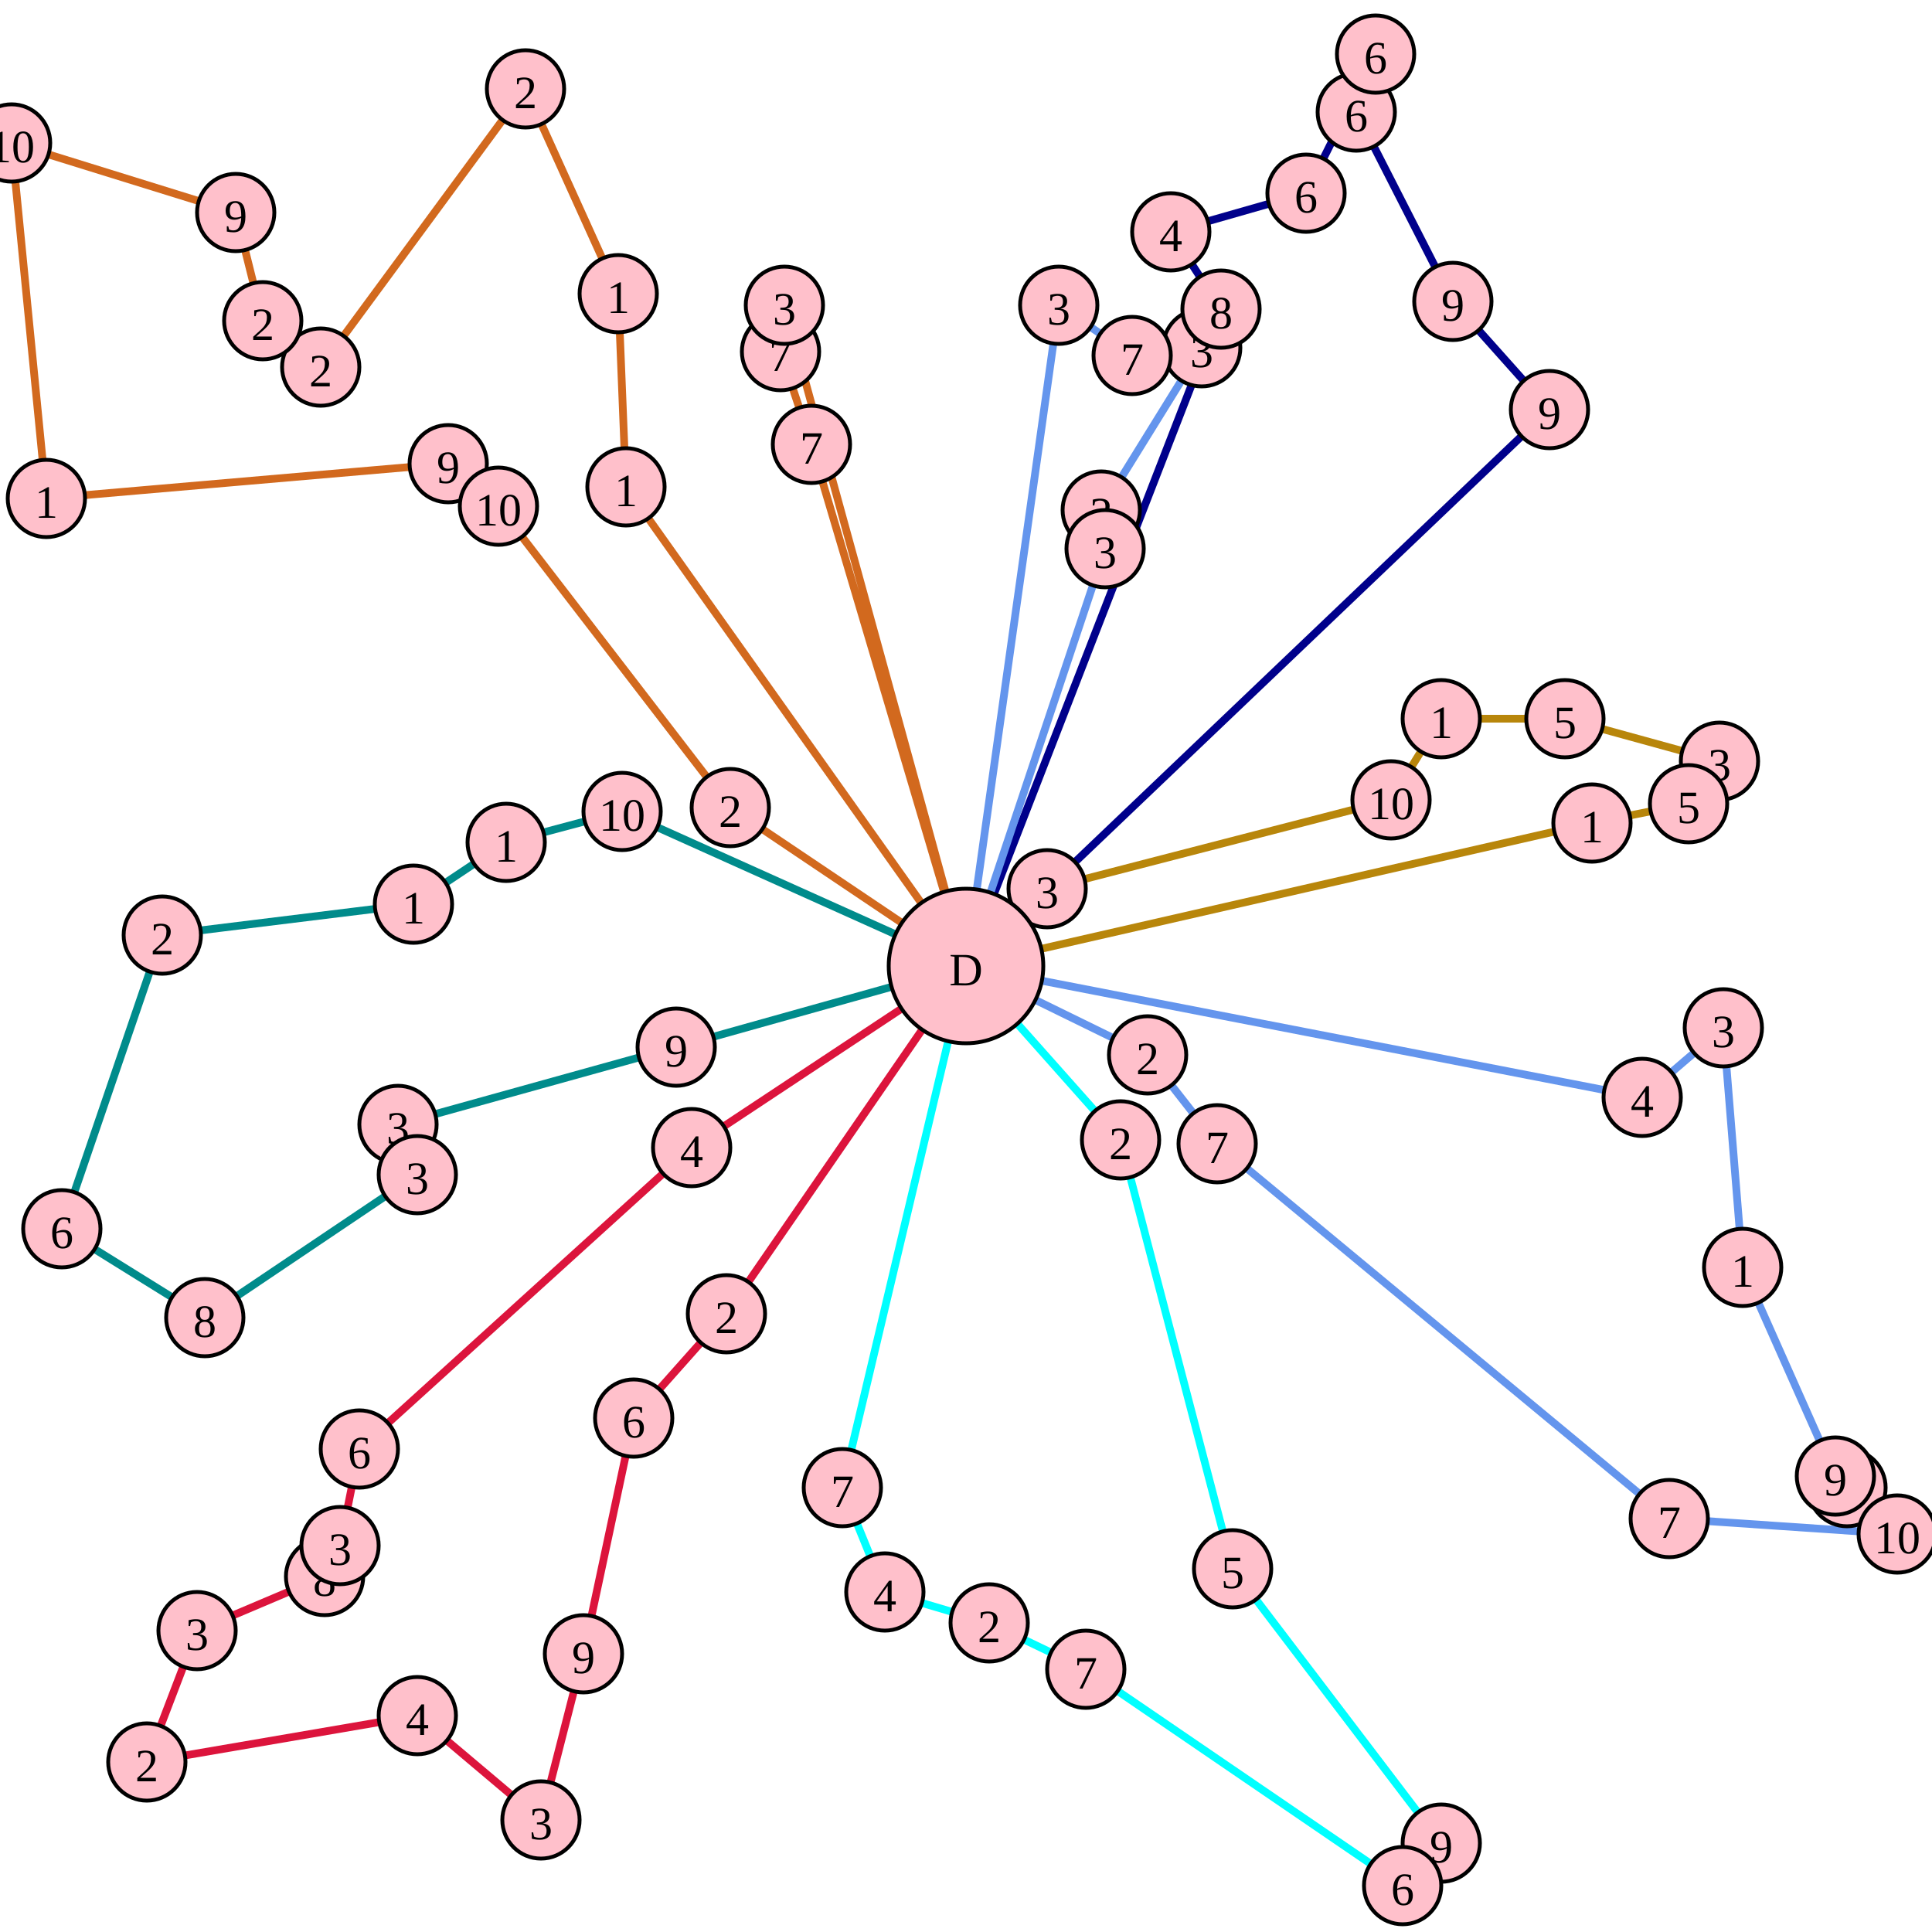
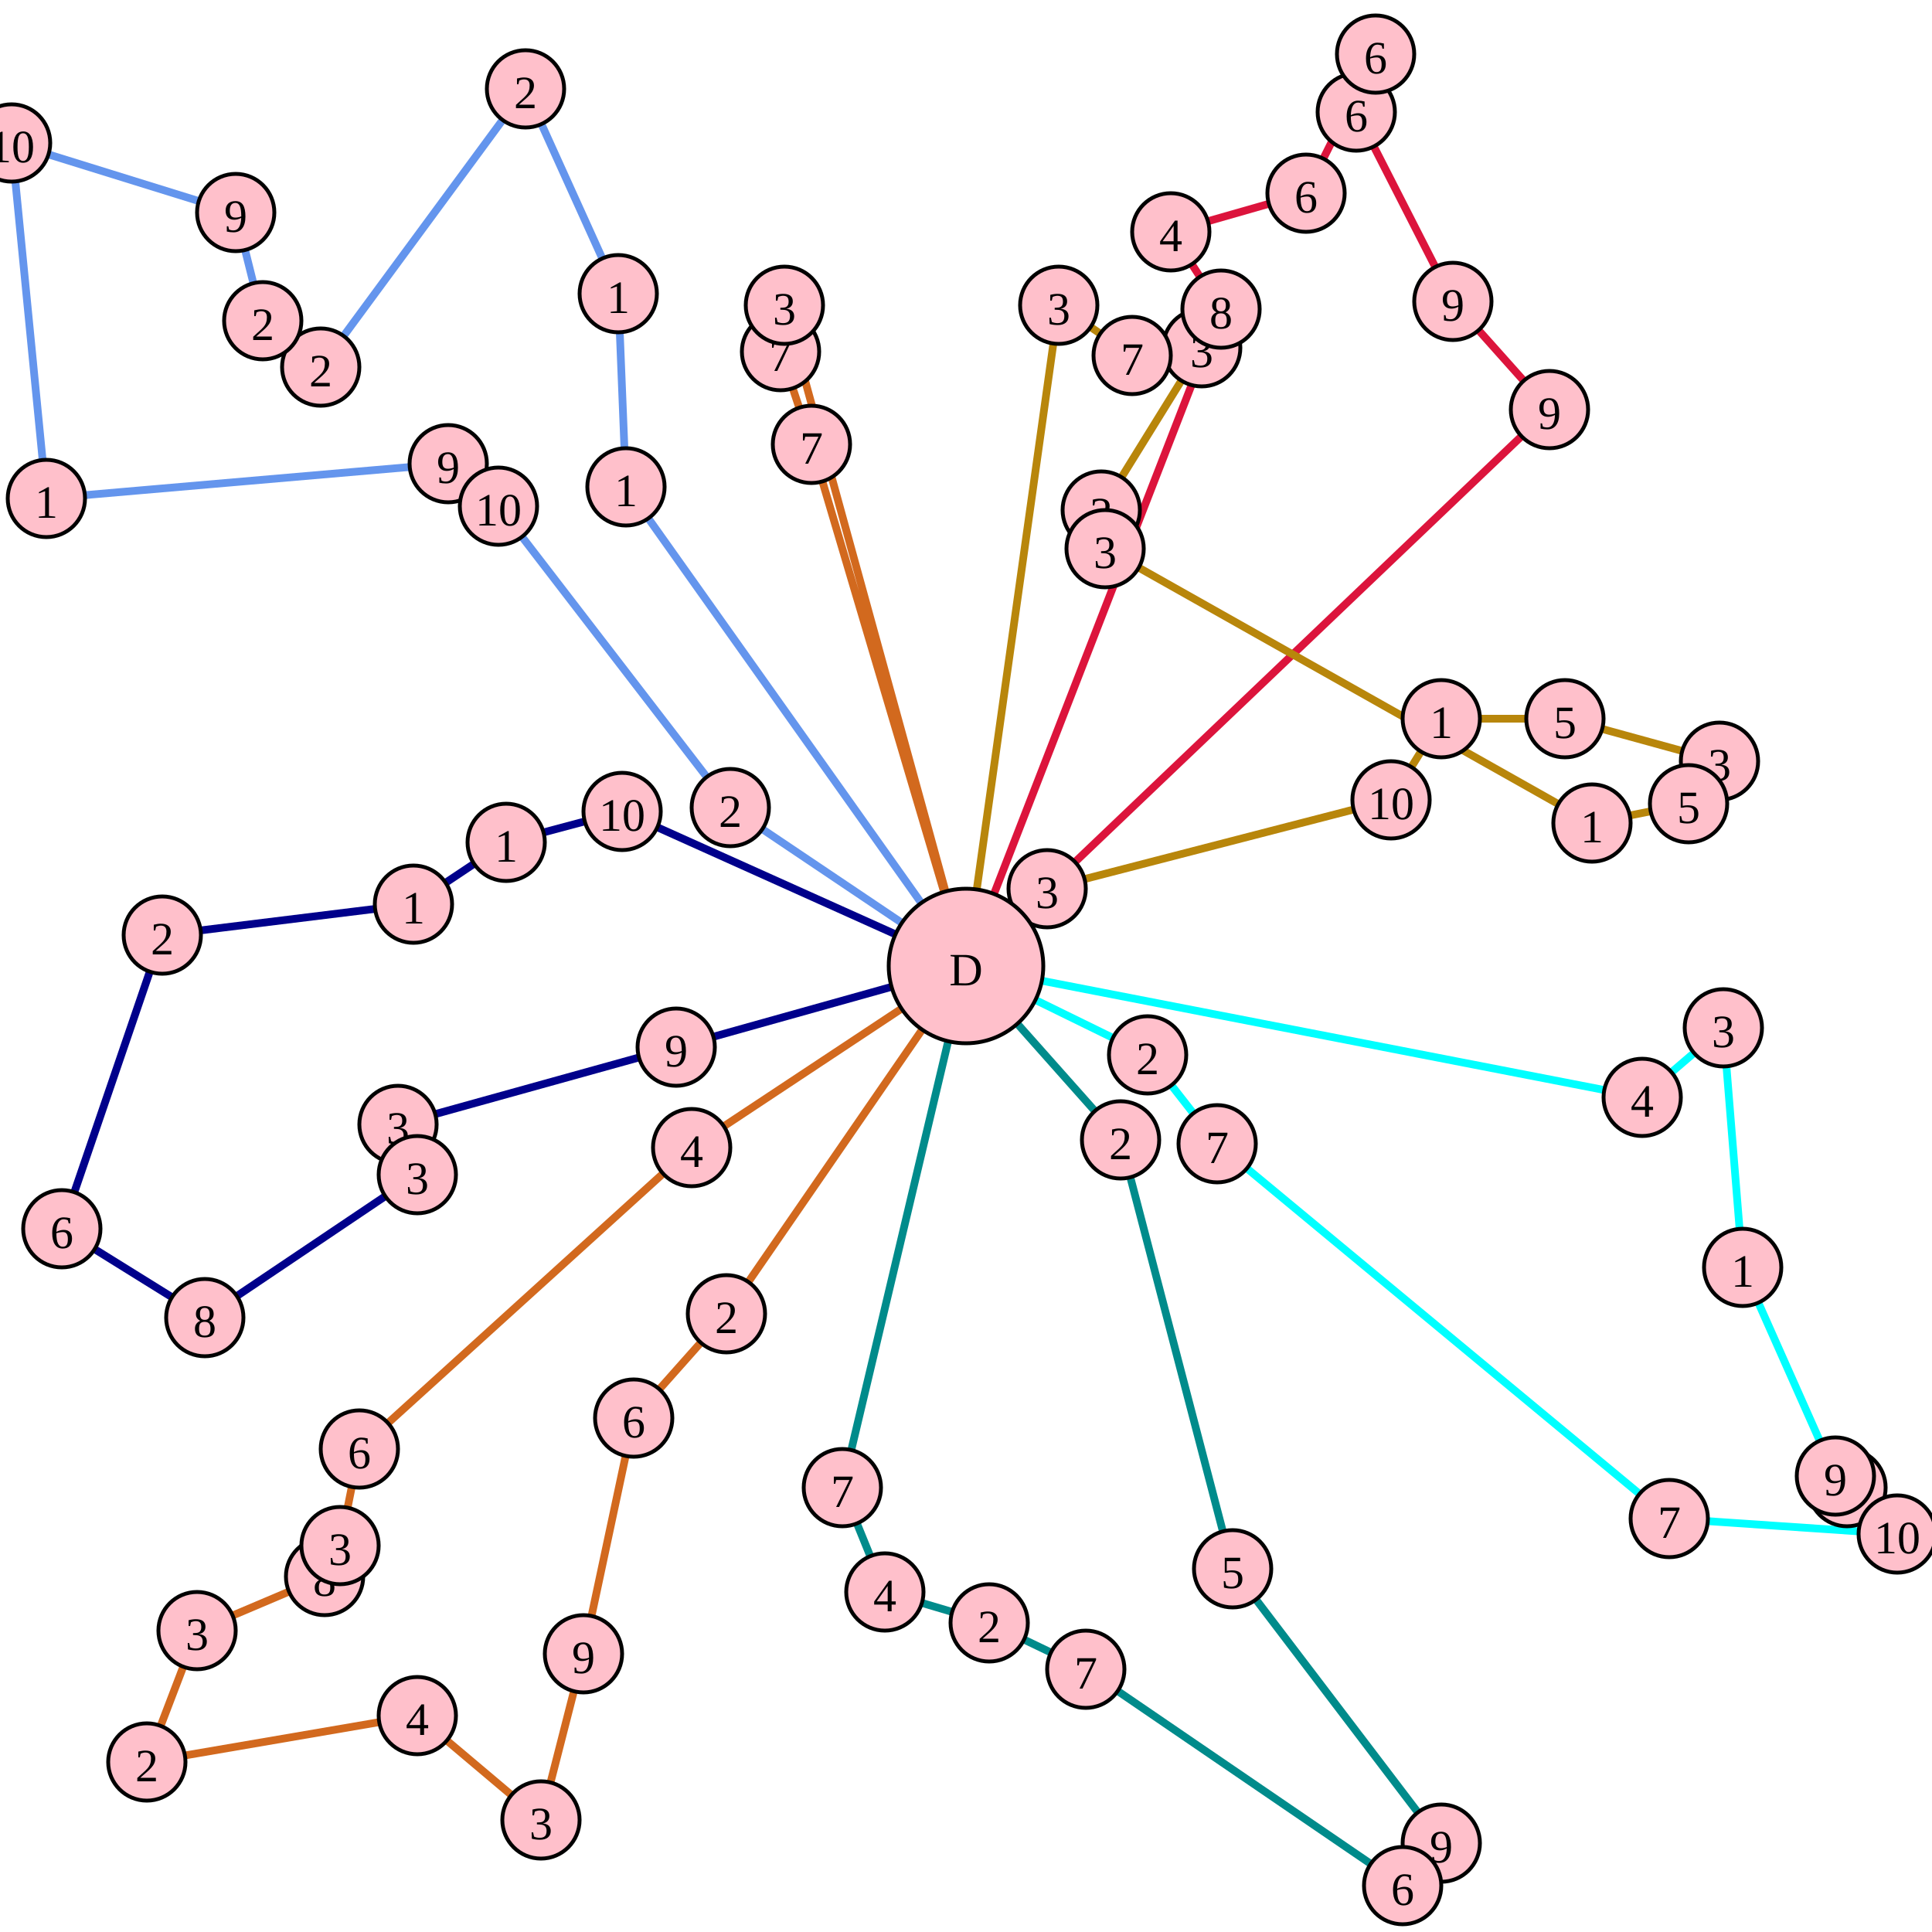
<svg xmlns="http://www.w3.org/2000/svg" width="8cm" height="8cm" viewBox="0 0 500 500" version="1.1">
-   <path d="M250.0 250.0 L162.0 126.0L160.0 76.0L136.0 23.0L83.0 95.0L68.0 83.0L61.0 55.0L3.0 37.0L12.0 129.0L116.0 120.0L129.0 131.0L189.0 209.0z" stroke="chocolate" fill="none" stroke-width="2" />
-   <path d="M250.0 250.0 L425.0 284.0L446.0 266.0L451.0 328.0L475.0 382.0L478.0 385.0L491.0 397.0L432.0 393.0L315.0 296.0L297.0 273.0z" stroke="cornflowerblue" fill="none" stroke-width="2" />
-   <path d="M250.0 250.0 L188.0 340.0L164.0 367.0L151.0 428.0L140.0 471.0L108.0 444.0L38.0 456.0L51.0 422.0L84.0 408.0L88.0 400.0L93.0 375.0L179.0 297.0z" stroke="crimson" fill="none" stroke-width="2" />
-   <path d="M250.0 250.0 L290.0 295.0L319.0 406.0L373.0 477.0L363.0 488.0L281.0 432.0L256.0 420.0L229.0 412.0L218.0 385.0z" stroke="cyan" fill="none" stroke-width="2" />
-   <path d="M250.0 250.0 L401.0 106.0L376.0 78.0L351.0 29.0L356.0 14.0L338.0 50.0L303.0 60.0L316.0 80.0z" stroke="darkblue" fill="none" stroke-width="2" />
-   <path d="M250.0 250.0 L161.0 210.0L131.0 218.0L107.0 234.0L42.0 242.0L16.0 318.0L53.0 341.0L108.0 304.0L103.0 291.0L175.0 271.0z" stroke="darkcyan" fill="none" stroke-width="2" />
-   <path d="M250.0 250.0 L271.0 230.0L360.0 207.0L373.0 186.0L405.0 186.0L445.0 197.0L437.0 208.0L412.0 213.0z" stroke="darkgoldenrod" fill="none" stroke-width="2" />
+   <path d="M250.0 250.0 L188.0 340.0L164.0 367.0L151.0 428.0L140.0 471.0L108.0 444.0L38.0 456.0L51.0 422.0L84.0 408.0L88.0 400.0L93.0 375.0L179.0 297.0z" stroke="chocolate" fill="none" stroke-width="2" />
+   <path d="M250.0 250.0 L162.0 126.0L160.0 76.0L136.0 23.0L83.0 95.0L68.0 83.0L61.0 55.0L3.0 37.0L12.0 129.0L116.0 120.0L129.0 131.0L189.0 209.0z" stroke="cornflowerblue" fill="none" stroke-width="2" />
+   <path d="M250.0 250.0 L401.0 106.0L376.0 78.0L351.0 29.0L356.0 14.0L338.0 50.0L303.0 60.0L316.0 80.0z" stroke="crimson" fill="none" stroke-width="2" />
+   <path d="M250.0 250.0 L425.0 284.0L446.0 266.0L451.0 328.0L475.0 382.0L478.0 385.0L491.0 397.0L432.0 393.0L315.0 296.0L297.0 273.0z" stroke="cyan" fill="none" stroke-width="2" />
+   <path d="M250.0 250.0 L161.0 210.0L131.0 218.0L107.0 234.0L42.0 242.0L16.0 318.0L53.0 341.0L108.0 304.0L103.0 291.0L175.0 271.0z" stroke="darkblue" fill="none" stroke-width="2" />
+   <path d="M250.0 250.0 L290.0 295.0L319.0 406.0L373.0 477.0L363.0 488.0L281.0 432.0L256.0 420.0L229.0 412.0L218.0 385.0z" stroke="darkcyan" fill="none" stroke-width="2" />
+   <path d="M250.0 250.0 L271.0 230.0L360.0 207.0L373.0 186.0L405.0 186.0L445.0 197.0L437.0 208.0L412.0 213.0L286.0 142.0L285.0 132.0L311.0 90.0L293.0 92.0L274.0 79.0z" stroke="darkgoldenrod" fill="none" stroke-width="2" />
  <path d="M250.0 250.0 L210.0 115.0L202.0 91.0L203.0 79.0z" stroke="chocolate" fill="none" stroke-width="2" />
-   <path d="M250.0 250.0 L286.0 142.0L285.0 132.0L311.0 90.0L293.0 92.0L274.0 79.0z" stroke="cornflowerblue" fill="none" stroke-width="2" />
  <g transform="translate(351,29)">
    <circle cx="0" cy="0" r="10" fill="pink" stroke="black" stroke-width="1" />
    <text text-anchor="middle" y="5">6</text>
  </g>
  <g transform="translate(271,230)">
    <circle cx="0" cy="0" r="10" fill="pink" stroke="black" stroke-width="1" />
    <text text-anchor="middle" y="5">3</text>
  </g>
  <g transform="translate(103,291)">
    <circle cx="0" cy="0" r="10" fill="pink" stroke="black" stroke-width="1" />
    <text text-anchor="middle" y="5">3</text>
  </g>
  <g transform="translate(108,304)">
    <circle cx="0" cy="0" r="10" fill="pink" stroke="black" stroke-width="1" />
    <text text-anchor="middle" y="5">3</text>
  </g>
  <g transform="translate(16,318)">
    <circle cx="0" cy="0" r="10" fill="pink" stroke="black" stroke-width="1" />
    <text text-anchor="middle" y="5">6</text>
  </g>
  <g transform="translate(160,76)">
    <circle cx="0" cy="0" r="10" fill="pink" stroke="black" stroke-width="1" />
    <text text-anchor="middle" y="5">1</text>
  </g>
  <g transform="translate(179,297)">
    <circle cx="0" cy="0" r="10" fill="pink" stroke="black" stroke-width="1" />
    <text text-anchor="middle" y="5">4</text>
  </g>
  <g transform="translate(297,273)">
    <circle cx="0" cy="0" r="10" fill="pink" stroke="black" stroke-width="1" />
    <text text-anchor="middle" y="5">2</text>
  </g>
  <g transform="translate(405,186)">
    <circle cx="0" cy="0" r="10" fill="pink" stroke="black" stroke-width="1" />
    <text text-anchor="middle" y="5">5</text>
  </g>
  <g transform="translate(84,408)">
    <circle cx="0" cy="0" r="10" fill="pink" stroke="black" stroke-width="1" />
    <text text-anchor="middle" y="5">8</text>
  </g>
  <g transform="translate(432,393)">
    <circle cx="0" cy="0" r="10" fill="pink" stroke="black" stroke-width="1" />
    <text text-anchor="middle" y="5">7</text>
  </g>
  <g transform="translate(210,115)">
    <circle cx="0" cy="0" r="10" fill="pink" stroke="black" stroke-width="1" />
    <text text-anchor="middle" y="5">7</text>
  </g>
  <g transform="translate(425,284)">
    <circle cx="0" cy="0" r="10" fill="pink" stroke="black" stroke-width="1" />
    <text text-anchor="middle" y="5">4</text>
  </g>
  <g transform="translate(319,406)">
    <circle cx="0" cy="0" r="10" fill="pink" stroke="black" stroke-width="1" />
    <text text-anchor="middle" y="5">5</text>
  </g>
  <g transform="translate(202,91)">
    <circle cx="0" cy="0" r="10" fill="pink" stroke="black" stroke-width="1" />
    <text text-anchor="middle" y="5">7</text>
  </g>
  <g transform="translate(478,385)">
    <circle cx="0" cy="0" r="10" fill="pink" stroke="black" stroke-width="1" />
    <text text-anchor="middle" y="5">2</text>
  </g>
  <g transform="translate(290,295)">
    <circle cx="0" cy="0" r="10" fill="pink" stroke="black" stroke-width="1" />
    <text text-anchor="middle" y="5">2</text>
  </g>
  <g transform="translate(83,95)">
    <circle cx="0" cy="0" r="10" fill="pink" stroke="black" stroke-width="1" />
    <text text-anchor="middle" y="5">2</text>
  </g>
  <g transform="translate(61,55)">
    <circle cx="0" cy="0" r="10" fill="pink" stroke="black" stroke-width="1" />
    <text text-anchor="middle" y="5">9</text>
  </g>
  <g transform="translate(42,242)">
    <circle cx="0" cy="0" r="10" fill="pink" stroke="black" stroke-width="1" />
    <text text-anchor="middle" y="5">2</text>
  </g>
  <g transform="translate(162,126)">
    <circle cx="0" cy="0" r="10" fill="pink" stroke="black" stroke-width="1" />
    <text text-anchor="middle" y="5">1</text>
  </g>
  <g transform="translate(108,444)">
    <circle cx="0" cy="0" r="10" fill="pink" stroke="black" stroke-width="1" />
    <text text-anchor="middle" y="5">4</text>
  </g>
  <g transform="translate(151,428)">
    <circle cx="0" cy="0" r="10" fill="pink" stroke="black" stroke-width="1" />
    <text text-anchor="middle" y="5">9</text>
  </g>
  <g transform="translate(116,120)">
    <circle cx="0" cy="0" r="10" fill="pink" stroke="black" stroke-width="1" />
    <text text-anchor="middle" y="5">9</text>
  </g>
  <g transform="translate(285,132)">
    <circle cx="0" cy="0" r="10" fill="pink" stroke="black" stroke-width="1" />
    <text text-anchor="middle" y="5">3</text>
  </g>
  <g transform="translate(129,131)">
    <circle cx="0" cy="0" r="10" fill="pink" stroke="black" stroke-width="1" />
    <text text-anchor="middle" y="5">10</text>
  </g>
  <g transform="translate(451,328)">
    <circle cx="0" cy="0" r="10" fill="pink" stroke="black" stroke-width="1" />
    <text text-anchor="middle" y="5">1</text>
  </g>
  <g transform="translate(274,79)">
    <circle cx="0" cy="0" r="10" fill="pink" stroke="black" stroke-width="1" />
    <text text-anchor="middle" y="5">3</text>
  </g>
  <g transform="translate(338,50)">
    <circle cx="0" cy="0" r="10" fill="pink" stroke="black" stroke-width="1" />
    <text text-anchor="middle" y="5">6</text>
  </g>
  <g transform="translate(445,197)">
    <circle cx="0" cy="0" r="10" fill="pink" stroke="black" stroke-width="1" />
    <text text-anchor="middle" y="5">3</text>
  </g>
  <g transform="translate(311,90)">
    <circle cx="0" cy="0" r="10" fill="pink" stroke="black" stroke-width="1" />
    <text text-anchor="middle" y="5">3</text>
  </g>
  <g transform="translate(3,37)">
    <circle cx="0" cy="0" r="10" fill="pink" stroke="black" stroke-width="1" />
    <text text-anchor="middle" y="5">10</text>
  </g>
  <g transform="translate(293,92)">
    <circle cx="0" cy="0" r="10" fill="pink" stroke="black" stroke-width="1" />
    <text text-anchor="middle" y="5">7</text>
  </g>
  <g transform="translate(256,420)">
    <circle cx="0" cy="0" r="10" fill="pink" stroke="black" stroke-width="1" />
    <text text-anchor="middle" y="5">2</text>
  </g>
  <g transform="translate(373,186)">
    <circle cx="0" cy="0" r="10" fill="pink" stroke="black" stroke-width="1" />
    <text text-anchor="middle" y="5">1</text>
  </g>
  <g transform="translate(68,83)">
    <circle cx="0" cy="0" r="10" fill="pink" stroke="black" stroke-width="1" />
    <text text-anchor="middle" y="5">2</text>
  </g>
  <g transform="translate(188,340)">
    <circle cx="0" cy="0" r="10" fill="pink" stroke="black" stroke-width="1" />
    <text text-anchor="middle" y="5">2</text>
  </g>
  <g transform="translate(164,367)">
    <circle cx="0" cy="0" r="10" fill="pink" stroke="black" stroke-width="1" />
    <text text-anchor="middle" y="5">6</text>
  </g>
  <g transform="translate(88,400)">
    <circle cx="0" cy="0" r="10" fill="pink" stroke="black" stroke-width="1" />
    <text text-anchor="middle" y="5">3</text>
  </g>
  <g transform="translate(38,456)">
    <circle cx="0" cy="0" r="10" fill="pink" stroke="black" stroke-width="1" />
    <text text-anchor="middle" y="5">2</text>
  </g>
  <g transform="translate(360,207)">
    <circle cx="0" cy="0" r="10" fill="pink" stroke="black" stroke-width="1" />
    <text text-anchor="middle" y="5">10</text>
  </g>
  <g transform="translate(107,234)">
    <circle cx="0" cy="0" r="10" fill="pink" stroke="black" stroke-width="1" />
    <text text-anchor="middle" y="5">1</text>
  </g>
  <g transform="translate(376,78)">
    <circle cx="0" cy="0" r="10" fill="pink" stroke="black" stroke-width="1" />
    <text text-anchor="middle" y="5">9</text>
  </g>
  <g transform="translate(218,385)">
    <circle cx="0" cy="0" r="10" fill="pink" stroke="black" stroke-width="1" />
    <text text-anchor="middle" y="5">7</text>
  </g>
  <g transform="translate(446,266)">
    <circle cx="0" cy="0" r="10" fill="pink" stroke="black" stroke-width="1" />
    <text text-anchor="middle" y="5">3</text>
  </g>
  <g transform="translate(53,341)">
    <circle cx="0" cy="0" r="10" fill="pink" stroke="black" stroke-width="1" />
    <text text-anchor="middle" y="5">8</text>
  </g>
  <g transform="translate(189,209)">
    <circle cx="0" cy="0" r="10" fill="pink" stroke="black" stroke-width="1" />
    <text text-anchor="middle" y="5">2</text>
  </g>
  <g transform="translate(51,422)">
    <circle cx="0" cy="0" r="10" fill="pink" stroke="black" stroke-width="1" />
    <text text-anchor="middle" y="5">3</text>
  </g>
  <g transform="translate(131,218)">
    <circle cx="0" cy="0" r="10" fill="pink" stroke="black" stroke-width="1" />
    <text text-anchor="middle" y="5">1</text>
  </g>
  <g transform="translate(491,397)">
    <circle cx="0" cy="0" r="10" fill="pink" stroke="black" stroke-width="1" />
    <text text-anchor="middle" y="5">10</text>
  </g>
  <g transform="translate(161,210)">
    <circle cx="0" cy="0" r="10" fill="pink" stroke="black" stroke-width="1" />
    <text text-anchor="middle" y="5">10</text>
  </g>
  <g transform="translate(286,142)">
    <circle cx="0" cy="0" r="10" fill="pink" stroke="black" stroke-width="1" />
    <text text-anchor="middle" y="5">3</text>
  </g>
  <g transform="translate(12,129)">
    <circle cx="0" cy="0" r="10" fill="pink" stroke="black" stroke-width="1" />
    <text text-anchor="middle" y="5">1</text>
  </g>
  <g transform="translate(140,471)">
    <circle cx="0" cy="0" r="10" fill="pink" stroke="black" stroke-width="1" />
    <text text-anchor="middle" y="5">3</text>
  </g>
  <g transform="translate(316,80)">
    <circle cx="0" cy="0" r="10" fill="pink" stroke="black" stroke-width="1" />
    <text text-anchor="middle" y="5">8</text>
  </g>
  <g transform="translate(401,106)">
    <circle cx="0" cy="0" r="10" fill="pink" stroke="black" stroke-width="1" />
    <text text-anchor="middle" y="5">9</text>
  </g>
  <g transform="translate(229,412)">
    <circle cx="0" cy="0" r="10" fill="pink" stroke="black" stroke-width="1" />
    <text text-anchor="middle" y="5">4</text>
  </g>
  <g transform="translate(373,477)">
    <circle cx="0" cy="0" r="10" fill="pink" stroke="black" stroke-width="1" />
    <text text-anchor="middle" y="5">9</text>
  </g>
  <g transform="translate(356,14)">
    <circle cx="0" cy="0" r="10" fill="pink" stroke="black" stroke-width="1" />
    <text text-anchor="middle" y="5">6</text>
  </g>
  <g transform="translate(315,296)">
    <circle cx="0" cy="0" r="10" fill="pink" stroke="black" stroke-width="1" />
    <text text-anchor="middle" y="5">7</text>
  </g>
  <g transform="translate(437,208)">
    <circle cx="0" cy="0" r="10" fill="pink" stroke="black" stroke-width="1" />
    <text text-anchor="middle" y="5">5</text>
  </g>
  <g transform="translate(93,375)">
    <circle cx="0" cy="0" r="10" fill="pink" stroke="black" stroke-width="1" />
    <text text-anchor="middle" y="5">6</text>
  </g>
  <g transform="translate(412,213)">
    <circle cx="0" cy="0" r="10" fill="pink" stroke="black" stroke-width="1" />
    <text text-anchor="middle" y="5">1</text>
  </g>
  <g transform="translate(475,382)">
    <circle cx="0" cy="0" r="10" fill="pink" stroke="black" stroke-width="1" />
    <text text-anchor="middle" y="5">9</text>
  </g>
  <g transform="translate(136,23)">
    <circle cx="0" cy="0" r="10" fill="pink" stroke="black" stroke-width="1" />
    <text text-anchor="middle" y="5">2</text>
  </g>
  <g transform="translate(175,271)">
    <circle cx="0" cy="0" r="10" fill="pink" stroke="black" stroke-width="1" />
    <text text-anchor="middle" y="5">9</text>
  </g>
  <g transform="translate(281,432)">
    <circle cx="0" cy="0" r="10" fill="pink" stroke="black" stroke-width="1" />
    <text text-anchor="middle" y="5">7</text>
  </g>
  <g transform="translate(303,60)">
    <circle cx="0" cy="0" r="10" fill="pink" stroke="black" stroke-width="1" />
    <text text-anchor="middle" y="5">4</text>
  </g>
  <g transform="translate(363,488)">
    <circle cx="0" cy="0" r="10" fill="pink" stroke="black" stroke-width="1" />
    <text text-anchor="middle" y="5">6</text>
  </g>
  <g transform="translate(203,79)">
    <circle cx="0" cy="0" r="10" fill="pink" stroke="black" stroke-width="1" />
    <text text-anchor="middle" y="5">3</text>
  </g>
  <g transform="translate(250,250)">
    <circle cx="0" cy="0" r="20" fill="pink" stroke="black" stroke-width="1" />
    <text text-anchor="middle" y="5">D</text>
  </g>
</svg>
